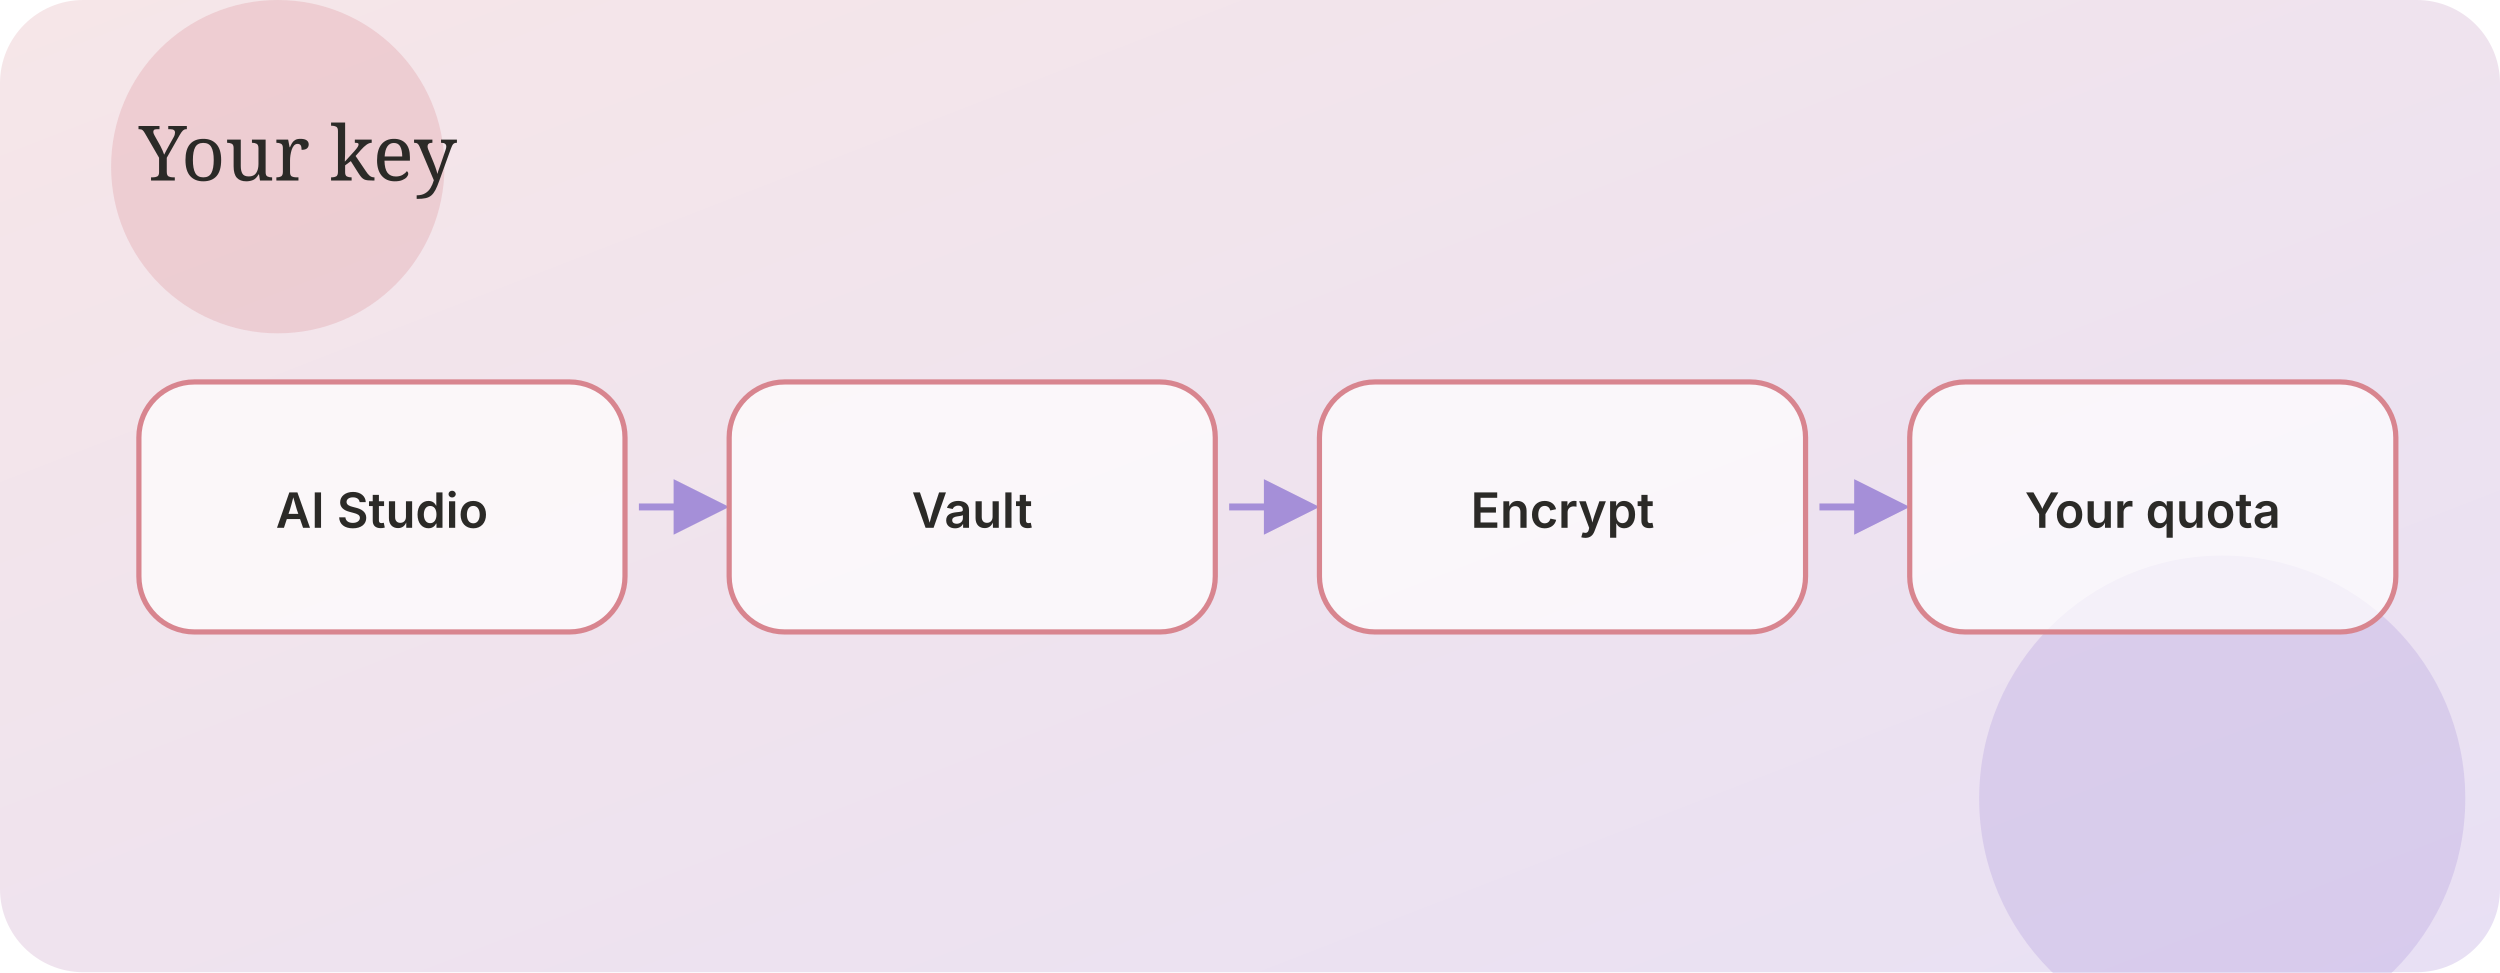
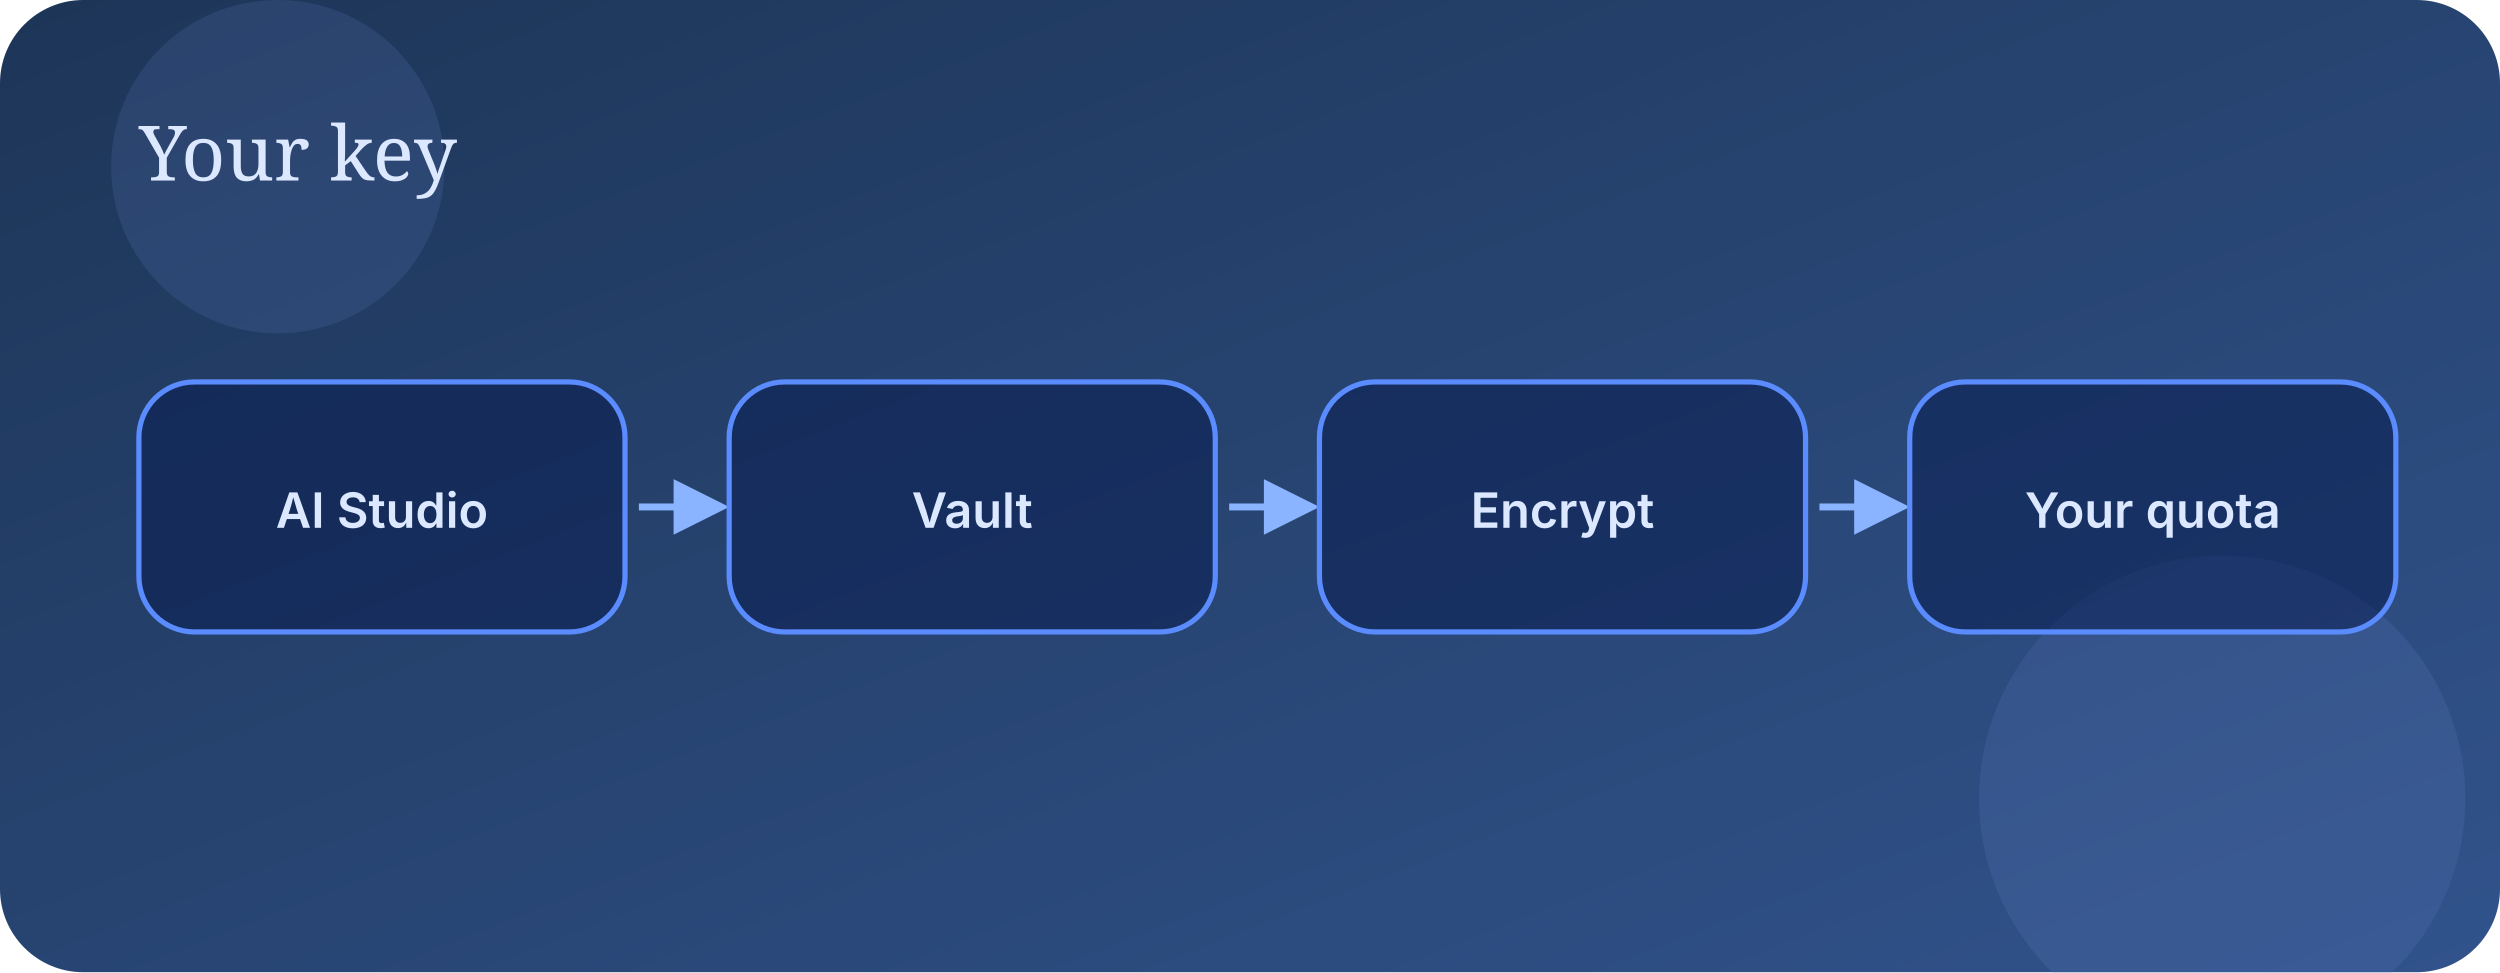
<svg xmlns="http://www.w3.org/2000/svg" viewBox="0 0 720 280" width="720" height="280">
  <defs>
    <linearGradient id="g" x1="0" y1="0" x2="1" y2="1">
-       <stop offset="0" stop-color="#f6e6e8" />
-       <stop offset="1" stop-color="#e8e0f4" />
+       <stop offset="0" stop-color="#1d3557" />
+       <stop offset="1" stop-color="#31538c" />
    </linearGradient>
    <marker id="arr" markerWidth="8" markerHeight="8" refX="6" refY="4" orient="auto">
-       <path d="M0 0 L8 4 L0 8 z" fill="#a58fd8" />
+       <path d="M0 0 L8 4 L0 8 z" fill="#8ab4ff" />
    </marker>
  </defs>
  <rect width="720" height="280" rx="24" fill="url(#g)" />
-   <circle cx="80" cy="48" r="48" fill="rgba(216,133,143,0.25)" />
-   <circle cx="640" cy="230" r="70" fill="rgba(165,143,216,0.25)" />
-   <text x="40" y="52" font-family="Georgia, serif" font-size="22" fill="#2b2a27">Your key</text>
-   <rect x="40" y="110" width="140" height="72" rx="16" fill="rgba(255,255,255,0.7)" stroke="#d8858f" stroke-width="1.5" />
-   <text x="110" y="152" text-anchor="middle" font-family="Inter, sans-serif" font-size="14" font-weight="600" fill="#2b2a27">AI Studio</text>
-   <path d="M184 146 H206" stroke="#a58fd8" stroke-width="2" marker-end="url(#arr)" />
-   <rect x="210" y="110" width="140" height="72" rx="16" fill="rgba(255,255,255,0.7)" stroke="#d8858f" stroke-width="1.5" />
-   <text x="280" y="152" text-anchor="middle" font-family="Inter, sans-serif" font-size="14" font-weight="600" fill="#2b2a27">Vault</text>
-   <path d="M354 146 H376" stroke="#a58fd8" stroke-width="2" marker-end="url(#arr)" />
-   <rect x="380" y="110" width="140" height="72" rx="16" fill="rgba(255,255,255,0.7)" stroke="#d8858f" stroke-width="1.5" />
-   <text x="450" y="152" text-anchor="middle" font-family="Inter, sans-serif" font-size="14" font-weight="600" fill="#2b2a27">Encrypt</text>
-   <path d="M524 146 H546" stroke="#a58fd8" stroke-width="2" marker-end="url(#arr)" />
-   <rect x="550" y="110" width="140" height="72" rx="16" fill="rgba(255,255,255,0.7)" stroke="#d8858f" stroke-width="1.5" />
-   <text x="620" y="152" text-anchor="middle" font-family="Inter, sans-serif" font-size="14" font-weight="600" fill="#2b2a27">Your quota</text>
+   <circle cx="80" cy="48" r="48" fill="rgba(100,130,200,0.18)" />
+   <circle cx="640" cy="230" r="70" fill="rgba(100,130,200,0.18)" />
+   <text x="40" y="52" font-family="Georgia, serif" font-size="22" fill="#dce8ff">Your key</text>
+   <rect x="40" y="110" width="140" height="72" rx="16" fill="rgba(10,30,80,0.55)" stroke="#5b8cff" stroke-width="1.5" />
+   <text x="110" y="152" text-anchor="middle" font-family="Inter, sans-serif" font-size="14" font-weight="600" fill="#dce8ff">AI Studio</text>
+   <path d="M184 146 H206" stroke="#8ab4ff" stroke-width="2" marker-end="url(#arr)" />
+   <rect x="210" y="110" width="140" height="72" rx="16" fill="rgba(10,30,80,0.55)" stroke="#5b8cff" stroke-width="1.5" />
+   <text x="280" y="152" text-anchor="middle" font-family="Inter, sans-serif" font-size="14" font-weight="600" fill="#dce8ff">Vault</text>
+   <path d="M354 146 H376" stroke="#8ab4ff" stroke-width="2" marker-end="url(#arr)" />
+   <rect x="380" y="110" width="140" height="72" rx="16" fill="rgba(10,30,80,0.55)" stroke="#5b8cff" stroke-width="1.5" />
+   <text x="450" y="152" text-anchor="middle" font-family="Inter, sans-serif" font-size="14" font-weight="600" fill="#dce8ff">Encrypt</text>
+   <path d="M524 146 H546" stroke="#8ab4ff" stroke-width="2" marker-end="url(#arr)" />
+   <rect x="550" y="110" width="140" height="72" rx="16" fill="rgba(10,30,80,0.55)" stroke="#5b8cff" stroke-width="1.5" />
+   <text x="620" y="152" text-anchor="middle" font-family="Inter, sans-serif" font-size="14" font-weight="600" fill="#dce8ff">Your quota</text>
</svg>
